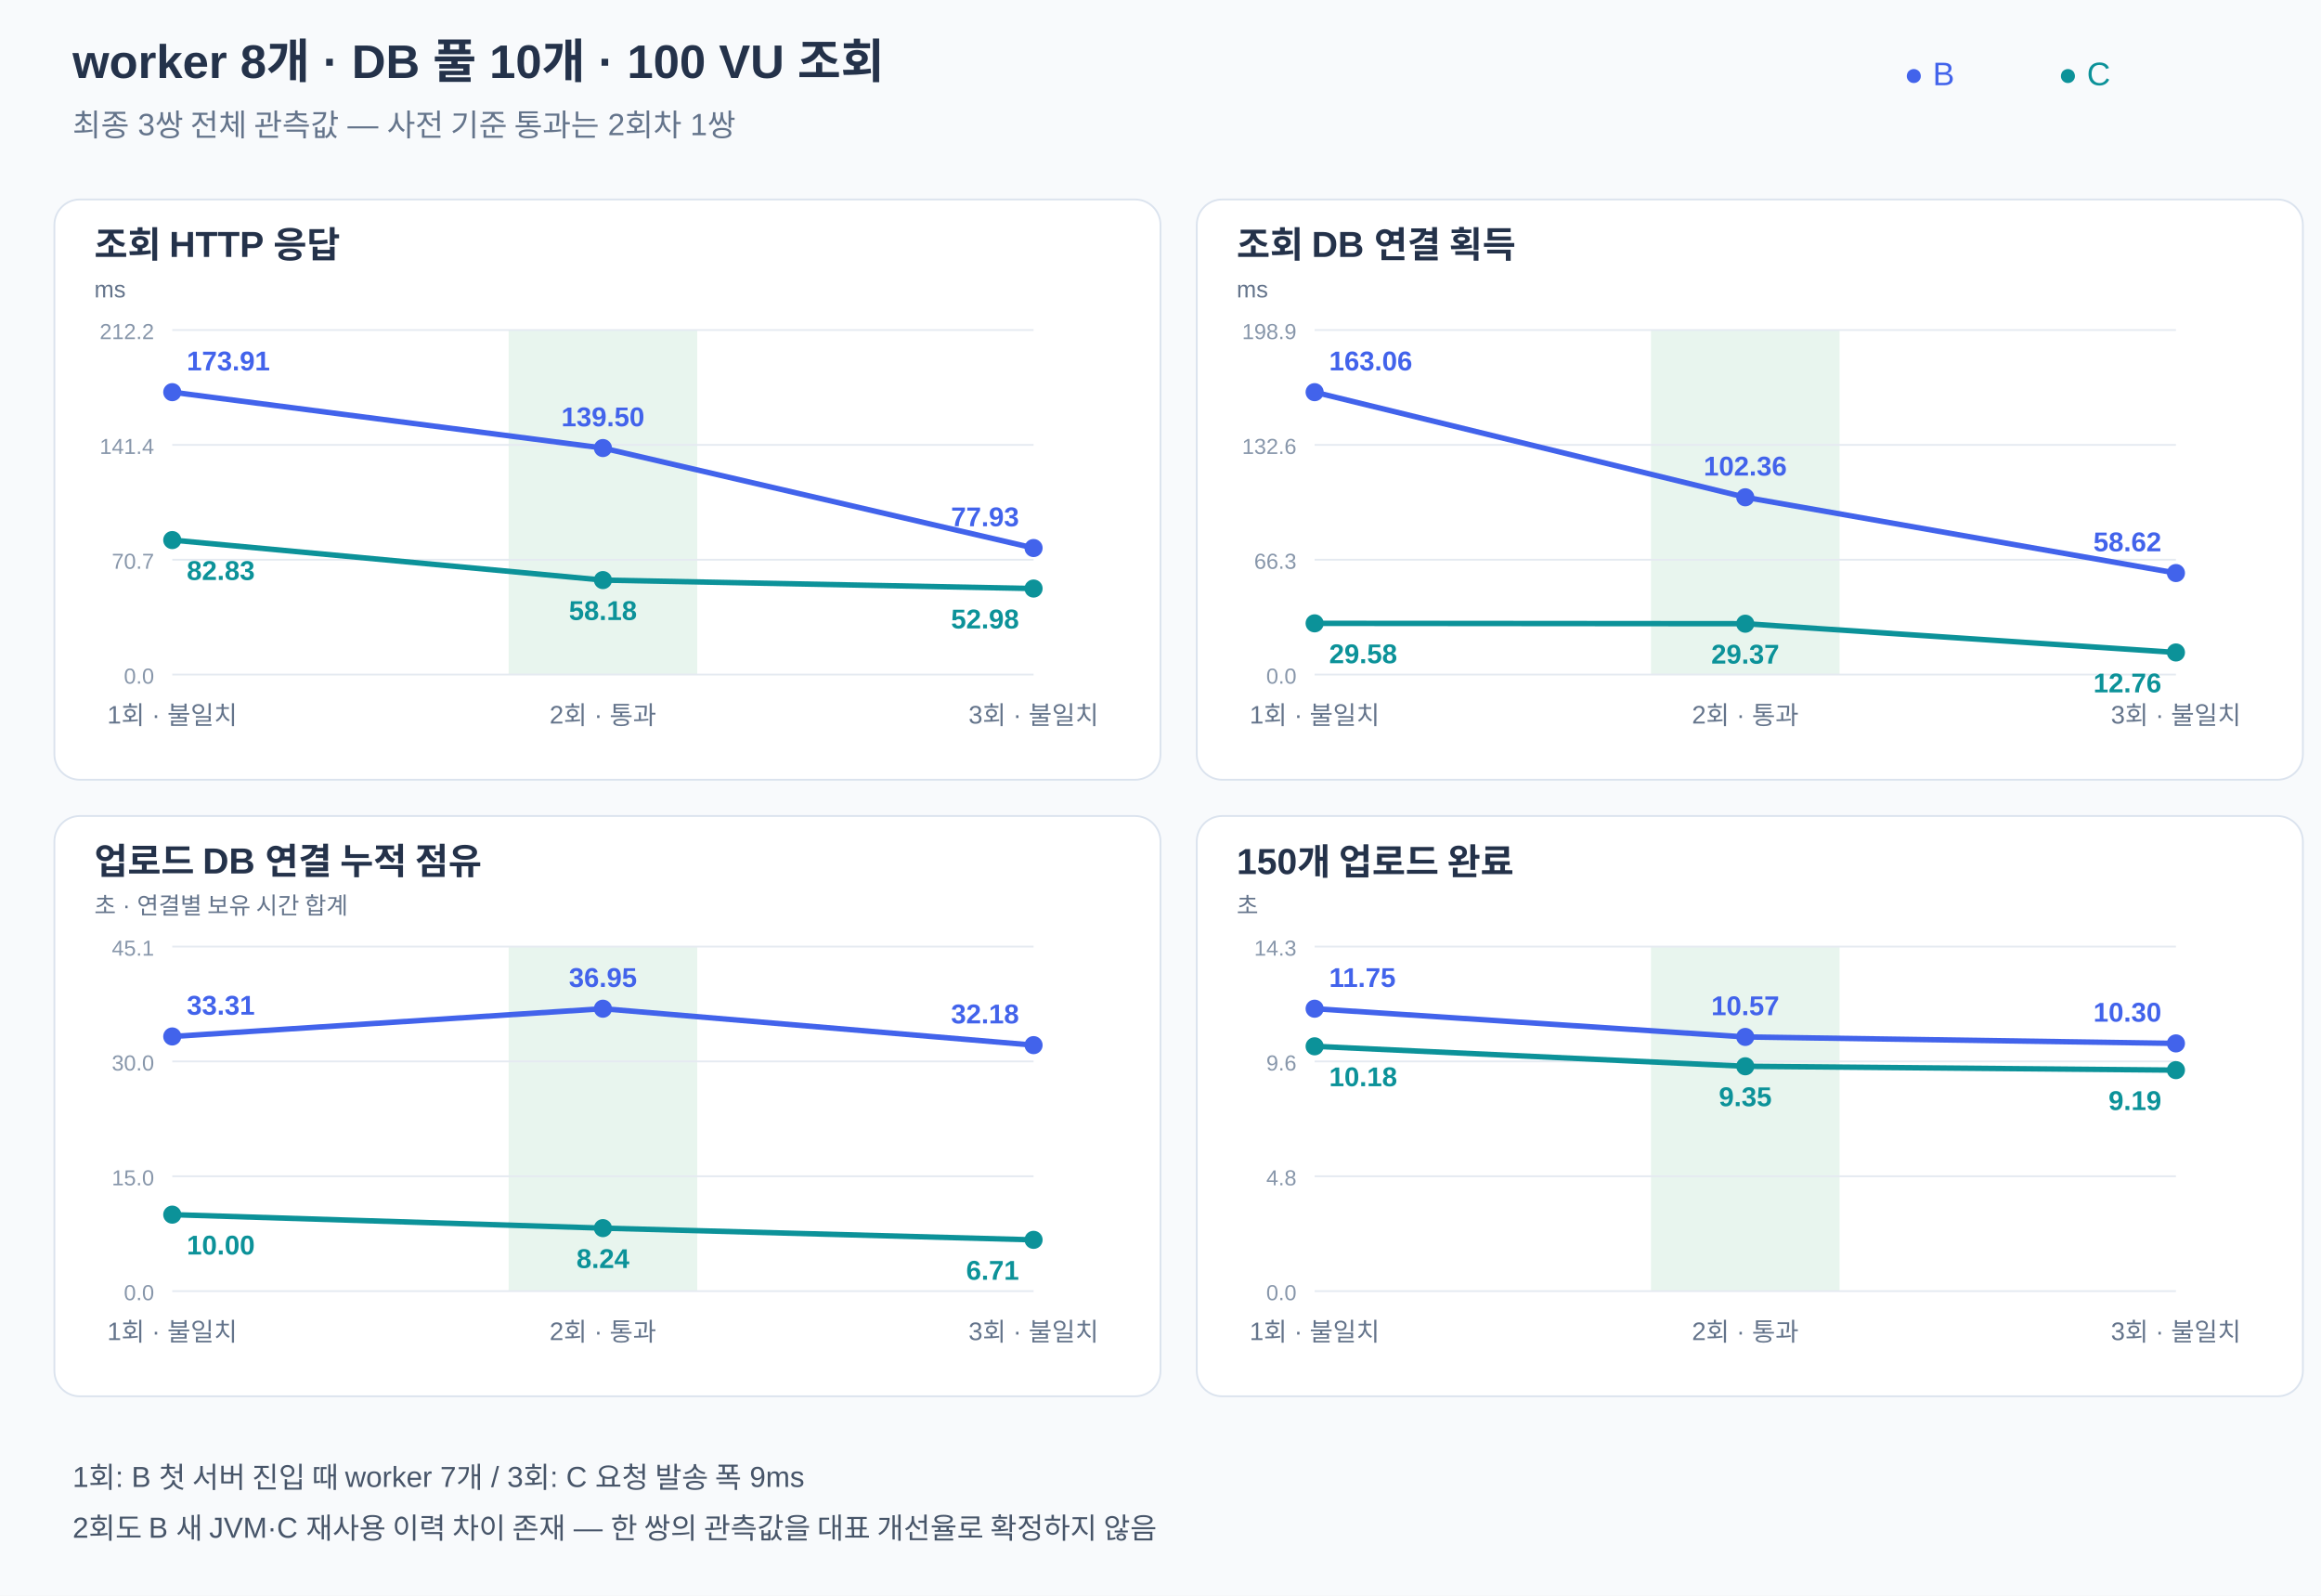
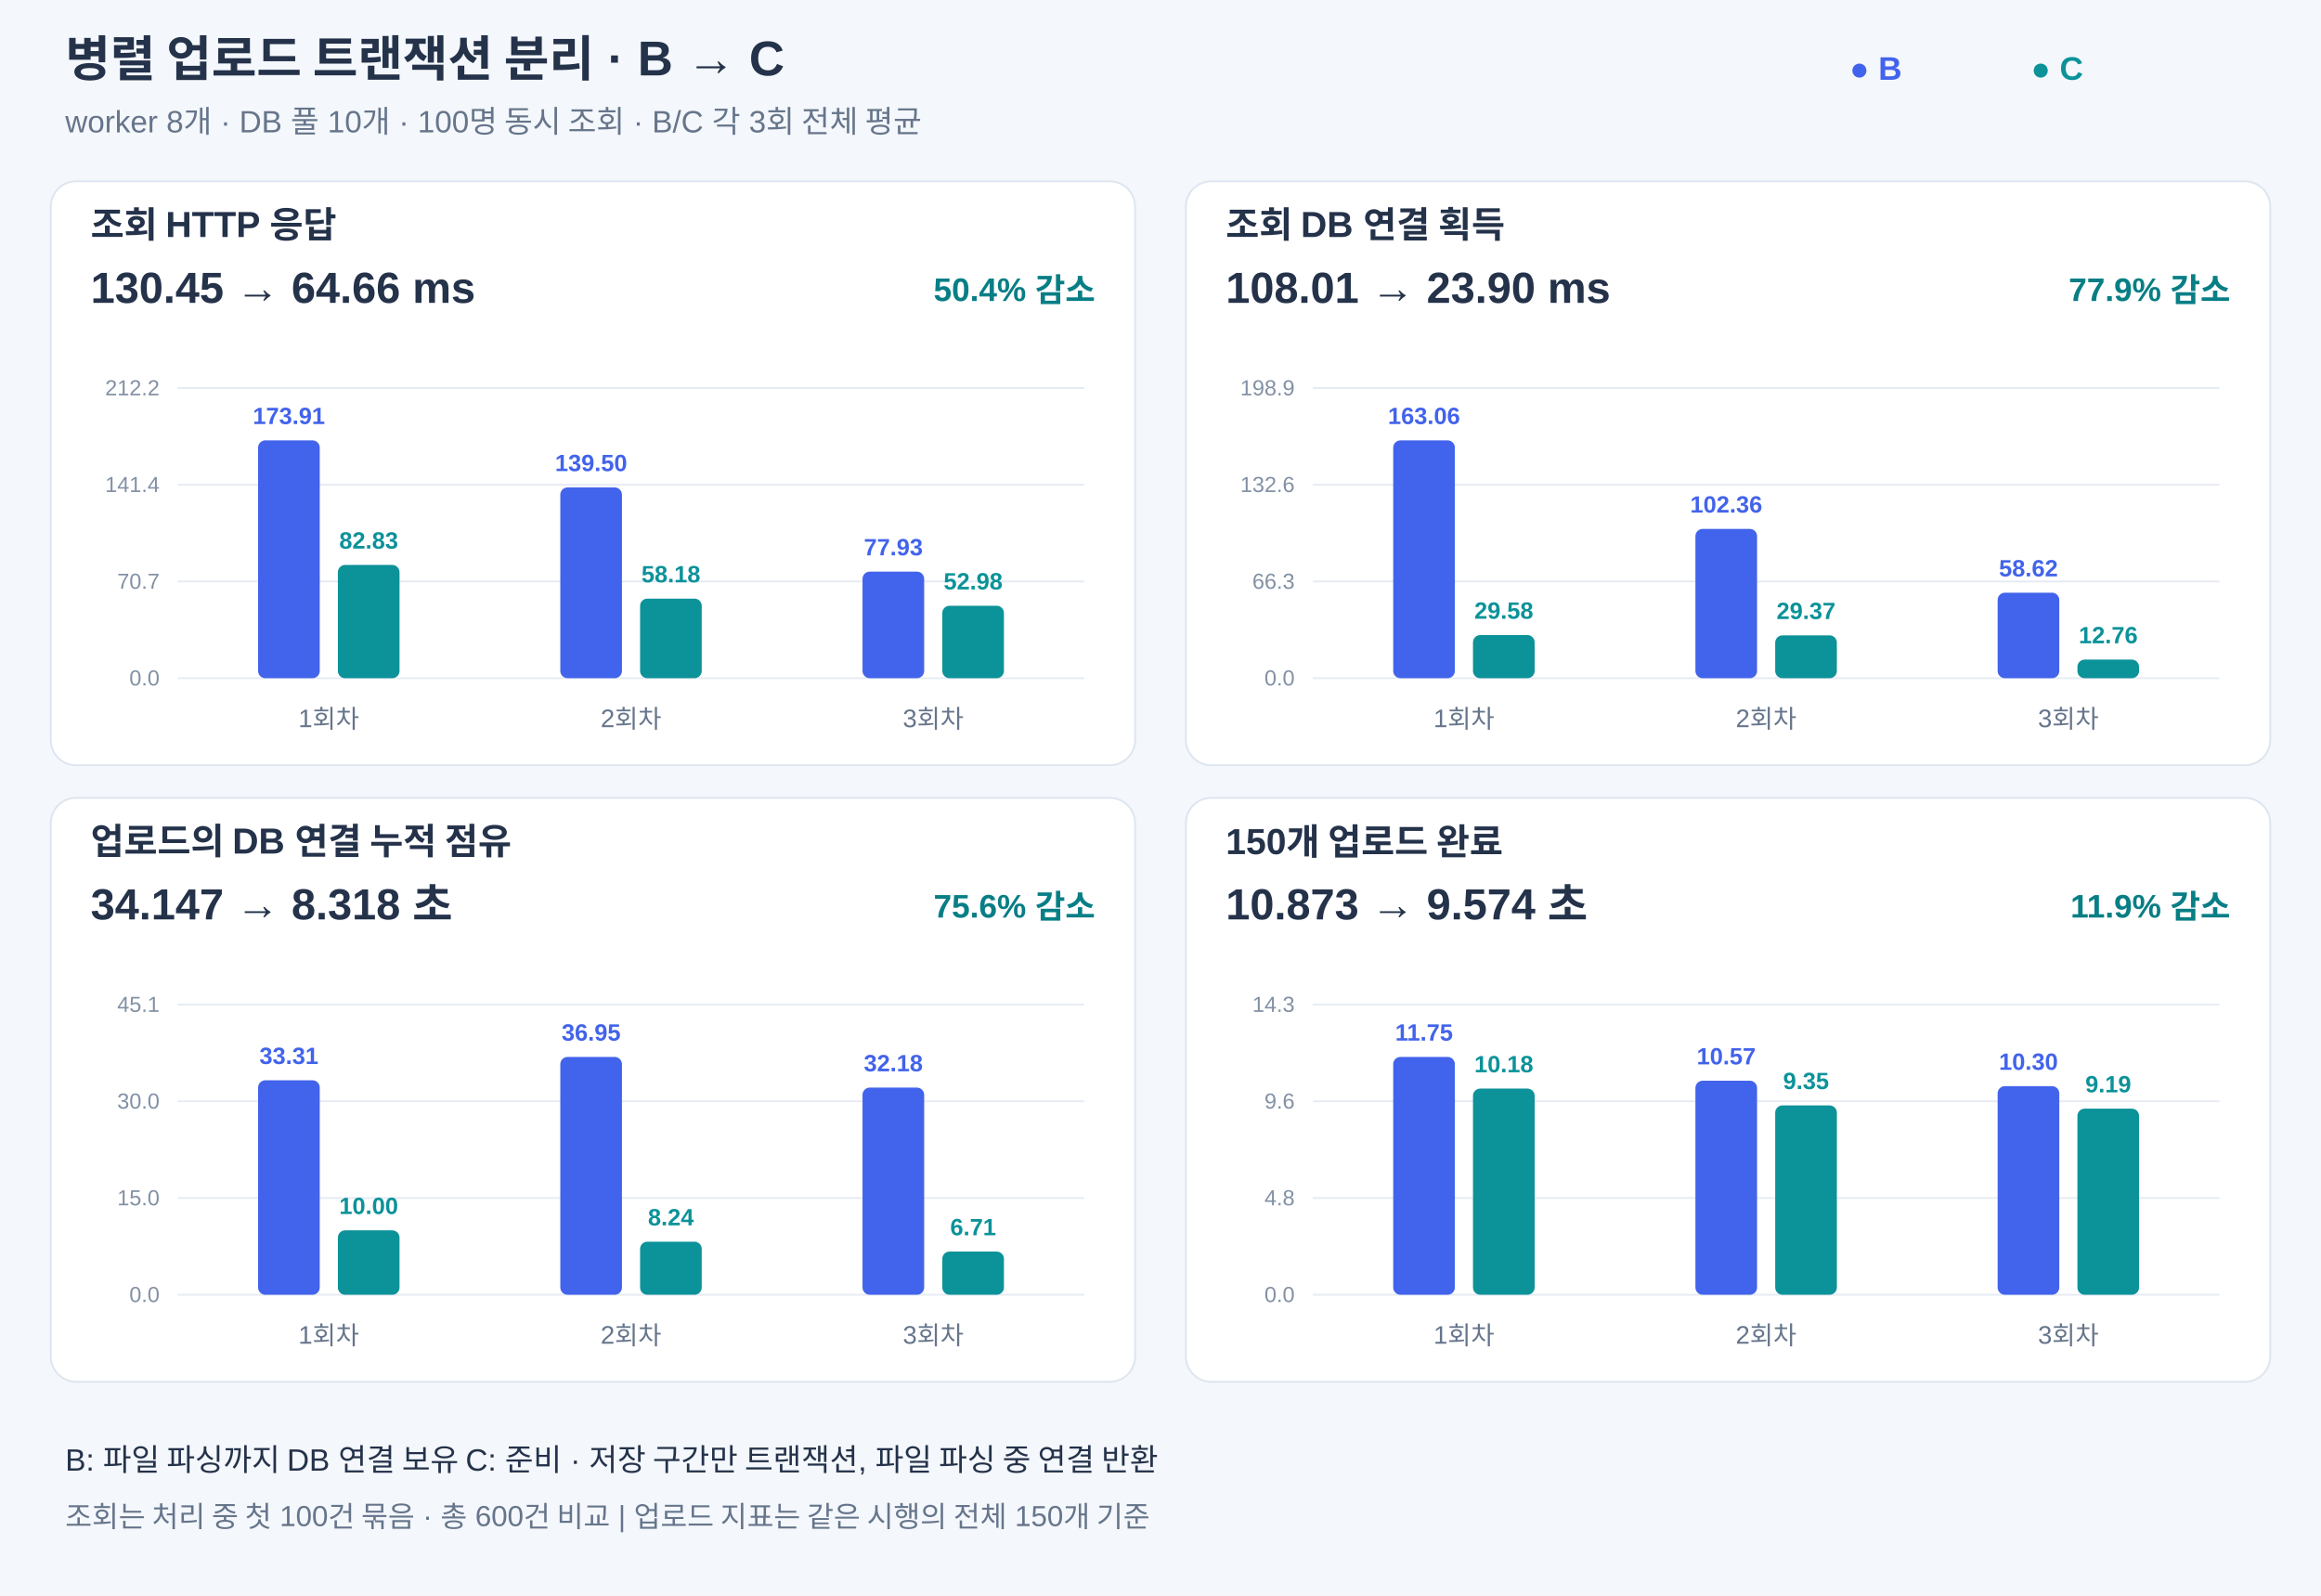
- <svg xmlns="http://www.w3.org/2000/svg" width="1280" height="880" viewBox="0 0 1280 880" role="img" aria-label="worker 8개 처리 시점 동기화 B C 반복별 결과">
-   <rect width="1280" height="880" fill="#f8fafc" />
-   <style>text{font-family:Arial,"Apple SD Gothic Neo",sans-serif;fill:#24324a} .small{font-size:14px;fill:#64748b}.title{font-size:20px;font-weight:700}</style>
-   <text x="40" y="43" font-size="26" text-anchor="start" font-weight="700">worker 8개 · DB 풀 10개 · 100 VU 조회</text>
-   <text x="40" y="75" font-size="17" text-anchor="start" style="fill:#64748b">최종 3쌍 전체 관측값 — 사전 기준 통과는 2회차 1쌍</text>
-   <text x="1050" y="47" font-size="18" text-anchor="start" style="fill:#4263eb">● B</text>
-   <text x="1135" y="47" font-size="18" text-anchor="start" style="fill:#0c9299">● C</text>
-   <rect x="30" y="110" width="610" height="320" rx="14" fill="white" stroke="#dbe3ee" />
-   <text x="52" y="142" font-size="20" text-anchor="start" font-weight="700">조회 HTTP 응답</text>
-   <text x="52" y="164" font-size="13" text-anchor="start" style="fill:#64748b">ms</text>
-   <rect x="280.5" y="182" width="104" height="190" fill="#e8f5ee" />
-   <line x1="95" y1="372.0" x2="570" y2="372.0" stroke="#e5eaf1" />
-   <text x="85" y="377.0" font-size="12" text-anchor="end" style="fill:#8796aa">0.0</text>
-   <line x1="95" y1="308.667" x2="570" y2="308.667" stroke="#e5eaf1" />
-   <text x="85" y="313.667" font-size="12" text-anchor="end" style="fill:#8796aa">70.7</text>
-   <line x1="95" y1="245.333" x2="570" y2="245.333" stroke="#e5eaf1" />
-   <text x="85" y="250.333" font-size="12" text-anchor="end" style="fill:#8796aa">141.4</text>
-   <line x1="95" y1="182.0" x2="570" y2="182.0" stroke="#e5eaf1" />
-   <text x="85" y="187.0" font-size="12" text-anchor="end" style="fill:#8796aa">212.2</text>
-   <polyline points="95.0,216.262 332.5,247.077 570.0,302.213" fill="none" stroke="#4263eb" stroke-width="3" />
-   <circle cx="95.0" cy="216.262" r="5" fill="#4263eb" />
-   <text x="103.0" y="204.262" font-size="15" text-anchor="start" style="fill:#4263eb" font-weight="700">173.91</text>
-   <circle cx="332.5" cy="247.077" r="5" fill="#4263eb" />
-   <text x="332.5" y="235.077" font-size="15" text-anchor="middle" style="fill:#4263eb" font-weight="700">139.50</text>
-   <circle cx="570.0" cy="302.213" r="5" fill="#4263eb" />
-   <text x="562.0" y="290.213" font-size="15" text-anchor="end" style="fill:#4263eb" font-weight="700">77.93</text>
-   <polyline points="95.0,297.825 332.5,319.899 570.0,324.556" fill="none" stroke="#0c9299" stroke-width="3" />
-   <circle cx="95.0" cy="297.825" r="5" fill="#0c9299" />
-   <text x="103.0" y="319.825" font-size="15" text-anchor="start" style="fill:#0c9299" font-weight="700">82.83</text>
-   <circle cx="332.5" cy="319.899" r="5" fill="#0c9299" />
-   <text x="332.5" y="341.899" font-size="15" text-anchor="middle" style="fill:#0c9299" font-weight="700">58.18</text>
-   <circle cx="570.0" cy="324.556" r="5" fill="#0c9299" />
-   <text x="562.0" y="346.556" font-size="15" text-anchor="end" style="fill:#0c9299" font-weight="700">52.98</text>
-   <text x="95.0" y="399" font-size="14" text-anchor="middle" style="fill:#64748b">1회 · 불일치</text>
-   <text x="332.5" y="399" font-size="14" text-anchor="middle" style="fill:#64748b">2회 · 통과</text>
-   <text x="570.0" y="399" font-size="14" text-anchor="middle" style="fill:#64748b">3회 · 불일치</text>
-   <rect x="660" y="110" width="610" height="320" rx="14" fill="white" stroke="#dbe3ee" />
-   <text x="682" y="142" font-size="20" text-anchor="start" font-weight="700">조회 DB 연결 획득</text>
-   <text x="682" y="164" font-size="13" text-anchor="start" style="fill:#64748b">ms</text>
-   <rect x="910.5" y="182" width="104" height="190" fill="#e8f5ee" />
-   <line x1="725" y1="372.0" x2="1200" y2="372.0" stroke="#e5eaf1" />
-   <text x="715" y="377.0" font-size="12" text-anchor="end" style="fill:#8796aa">0.0</text>
-   <line x1="725" y1="308.667" x2="1200" y2="308.667" stroke="#e5eaf1" />
-   <text x="715" y="313.667" font-size="12" text-anchor="end" style="fill:#8796aa">66.3</text>
-   <line x1="725" y1="245.333" x2="1200" y2="245.333" stroke="#e5eaf1" />
-   <text x="715" y="250.333" font-size="12" text-anchor="end" style="fill:#8796aa">132.6</text>
-   <line x1="725" y1="182.0" x2="1200" y2="182.0" stroke="#e5eaf1" />
-   <text x="715" y="187.0" font-size="12" text-anchor="end" style="fill:#8796aa">198.9</text>
-   <polyline points="725.0,216.262 962.5,274.232 1200.0,316.016" fill="none" stroke="#4263eb" stroke-width="3" />
-   <circle cx="725.0" cy="216.262" r="5" fill="#4263eb" />
-   <text x="733.0" y="204.262" font-size="15" text-anchor="start" style="fill:#4263eb" font-weight="700">163.06</text>
-   <circle cx="962.5" cy="274.232" r="5" fill="#4263eb" />
-   <text x="962.5" y="262.232" font-size="15" text-anchor="middle" style="fill:#4263eb" font-weight="700">102.36</text>
-   <circle cx="1200.0" cy="316.016" r="5" fill="#4263eb" />
-   <text x="1192.0" y="304.016" font-size="15" text-anchor="end" style="fill:#4263eb" font-weight="700">58.62</text>
-   <polyline points="725.0,343.747 962.5,343.948 1200.0,359.813" fill="none" stroke="#0c9299" stroke-width="3" />
-   <circle cx="725.0" cy="343.747" r="5" fill="#0c9299" />
-   <text x="733.0" y="365.747" font-size="15" text-anchor="start" style="fill:#0c9299" font-weight="700">29.58</text>
-   <circle cx="962.5" cy="343.948" r="5" fill="#0c9299" />
-   <text x="962.5" y="365.948" font-size="15" text-anchor="middle" style="fill:#0c9299" font-weight="700">29.37</text>
-   <circle cx="1200.0" cy="359.813" r="5" fill="#0c9299" />
-   <text x="1192.0" y="381.813" font-size="15" text-anchor="end" style="fill:#0c9299" font-weight="700">12.76</text>
-   <text x="725.0" y="399" font-size="14" text-anchor="middle" style="fill:#64748b">1회 · 불일치</text>
-   <text x="962.5" y="399" font-size="14" text-anchor="middle" style="fill:#64748b">2회 · 통과</text>
-   <text x="1200.0" y="399" font-size="14" text-anchor="middle" style="fill:#64748b">3회 · 불일치</text>
-   <rect x="30" y="450" width="610" height="320" rx="14" fill="white" stroke="#dbe3ee" />
-   <text x="52" y="482" font-size="20" text-anchor="start" font-weight="700">업로드 DB 연결 누적 점유</text>
-   <text x="52" y="504" font-size="13" text-anchor="start" style="fill:#64748b">초 · 연결별 보유 시간 합계</text>
-   <rect x="280.5" y="522" width="104" height="190" fill="#e8f5ee" />
-   <line x1="95" y1="712.0" x2="570" y2="712.0" stroke="#e5eaf1" />
-   <text x="85" y="717.0" font-size="12" text-anchor="end" style="fill:#8796aa">0.0</text>
-   <line x1="95" y1="648.667" x2="570" y2="648.667" stroke="#e5eaf1" />
-   <text x="85" y="653.667" font-size="12" text-anchor="end" style="fill:#8796aa">15.0</text>
-   <line x1="95" y1="585.333" x2="570" y2="585.333" stroke="#e5eaf1" />
-   <text x="85" y="590.333" font-size="12" text-anchor="end" style="fill:#8796aa">30.0</text>
-   <line x1="95" y1="522.0" x2="570" y2="522.0" stroke="#e5eaf1" />
-   <text x="85" y="527.0" font-size="12" text-anchor="end" style="fill:#8796aa">45.1</text>
-   <polyline points="95.0,571.565 332.5,556.262 570.0,576.349" fill="none" stroke="#4263eb" stroke-width="3" />
-   <circle cx="95.0" cy="571.565" r="5" fill="#4263eb" />
-   <text x="103.0" y="559.565" font-size="15" text-anchor="start" style="fill:#4263eb" font-weight="700">33.31</text>
-   <circle cx="332.5" cy="556.262" r="5" fill="#4263eb" />
-   <text x="332.5" y="544.262" font-size="15" text-anchor="middle" style="fill:#4263eb" font-weight="700">36.95</text>
-   <circle cx="570.0" cy="576.349" r="5" fill="#4263eb" />
-   <text x="562.0" y="564.349" font-size="15" text-anchor="end" style="fill:#4263eb" font-weight="700">32.18</text>
-   <polyline points="95.0,669.825 332.5,677.261 570.0,683.727" fill="none" stroke="#0c9299" stroke-width="3" />
-   <circle cx="95.0" cy="669.825" r="5" fill="#0c9299" />
-   <text x="103.0" y="691.825" font-size="15" text-anchor="start" style="fill:#0c9299" font-weight="700">10.00</text>
-   <circle cx="332.5" cy="677.261" r="5" fill="#0c9299" />
-   <text x="332.5" y="699.261" font-size="15" text-anchor="middle" style="fill:#0c9299" font-weight="700">8.24</text>
-   <circle cx="570.0" cy="683.727" r="5" fill="#0c9299" />
-   <text x="562.0" y="705.727" font-size="15" text-anchor="end" style="fill:#0c9299" font-weight="700">6.71</text>
-   <text x="95.0" y="739" font-size="14" text-anchor="middle" style="fill:#64748b">1회 · 불일치</text>
-   <text x="332.5" y="739" font-size="14" text-anchor="middle" style="fill:#64748b">2회 · 통과</text>
-   <text x="570.0" y="739" font-size="14" text-anchor="middle" style="fill:#64748b">3회 · 불일치</text>
-   <rect x="660" y="450" width="610" height="320" rx="14" fill="white" stroke="#dbe3ee" />
-   <text x="682" y="482" font-size="20" text-anchor="start" font-weight="700">150개 업로드 완료</text>
-   <text x="682" y="504" font-size="13" text-anchor="start" style="fill:#64748b">초</text>
-   <rect x="910.5" y="522" width="104" height="190" fill="#e8f5ee" />
-   <line x1="725" y1="712.0" x2="1200" y2="712.0" stroke="#e5eaf1" />
-   <text x="715" y="717.0" font-size="12" text-anchor="end" style="fill:#8796aa">0.0</text>
-   <line x1="725" y1="648.667" x2="1200" y2="648.667" stroke="#e5eaf1" />
-   <text x="715" y="653.667" font-size="12" text-anchor="end" style="fill:#8796aa">4.8</text>
-   <line x1="725" y1="585.333" x2="1200" y2="585.333" stroke="#e5eaf1" />
-   <text x="715" y="590.333" font-size="12" text-anchor="end" style="fill:#8796aa">9.6</text>
-   <line x1="725" y1="522.0" x2="1200" y2="522.0" stroke="#e5eaf1" />
-   <text x="715" y="527.0" font-size="12" text-anchor="end" style="fill:#8796aa">14.3</text>
-   <polyline points="725.0,556.262 962.5,571.83 1200.0,575.396" fill="none" stroke="#4263eb" stroke-width="3" />
-   <circle cx="725.0" cy="556.262" r="5" fill="#4263eb" />
-   <text x="733.0" y="544.262" font-size="15" text-anchor="start" style="fill:#4263eb" font-weight="700">11.75</text>
-   <circle cx="962.5" cy="571.83" r="5" fill="#4263eb" />
-   <text x="962.5" y="559.83" font-size="15" text-anchor="middle" style="fill:#4263eb" font-weight="700">10.57</text>
-   <circle cx="1200.0" cy="575.396" r="5" fill="#4263eb" />
-   <text x="1192.0" y="563.396" font-size="15" text-anchor="end" style="fill:#4263eb" font-weight="700">10.30</text>
-   <polyline points="725.0,576.999 962.5,588.012 1200.0,590.132" fill="none" stroke="#0c9299" stroke-width="3" />
-   <circle cx="725.0" cy="576.999" r="5" fill="#0c9299" />
-   <text x="733.0" y="598.999" font-size="15" text-anchor="start" style="fill:#0c9299" font-weight="700">10.18</text>
-   <circle cx="962.5" cy="588.012" r="5" fill="#0c9299" />
-   <text x="962.5" y="610.012" font-size="15" text-anchor="middle" style="fill:#0c9299" font-weight="700">9.35</text>
-   <circle cx="1200.0" cy="590.132" r="5" fill="#0c9299" />
-   <text x="1192.0" y="612.132" font-size="15" text-anchor="end" style="fill:#0c9299" font-weight="700">9.19</text>
-   <text x="725.0" y="739" font-size="14" text-anchor="middle" style="fill:#64748b">1회 · 불일치</text>
-   <text x="962.5" y="739" font-size="14" text-anchor="middle" style="fill:#64748b">2회 · 통과</text>
-   <text x="1200.0" y="739" font-size="14" text-anchor="middle" style="fill:#64748b">3회 · 불일치</text>
-   <text x="40" y="820" font-size="16" text-anchor="start" style="fill:#475569">1회: B 첫 서버 진입 때 worker 7개  /  3회: C 요청 발송 폭 9ms</text>
-   <text x="40" y="848" font-size="16" text-anchor="start" style="fill:#475569">2회도 B 새 JVM·C 재사용 이력 차이 존재 — 한 쌍의 관측값을 대표 개선율로 확정하지 않음</text>
+ <svg xmlns="http://www.w3.org/2000/svg" width="1280" height="880" viewBox="0 0 1280 880" role="img" aria-labelledby="title desc">
+   <rect width="1280" height="880" fill="#f4f7fb" />
+   <style>text{font-family:Arial,"Apple SD Gothic Neo",sans-serif;fill:#24324a}</style>
+   <text x="36" y="42" font-size="27" text-anchor="start" fill="#24324a" style="fill:#24324a" font-weight="700">병렬 업로드 트랜잭션 분리 · B → C</text>
+   <text x="36" y="73" font-size="17" text-anchor="start" fill="#66758b" style="fill:#66758b" font-weight="400">worker 8개 · DB 풀 10개 · 100명 동시 조회 · B/C 각 3회 전체 평균</text>
+   <text x="1020" y="44" font-size="18" text-anchor="start" fill="#4263eb" style="fill:#4263eb" font-weight="700">● B</text>
+   <text x="1120" y="44" font-size="18" text-anchor="start" fill="#0c9299" style="fill:#0c9299" font-weight="700">● C</text>
+   <rect x="28" y="100" width="598" height="322" rx="14" fill="white" stroke="#dde5f0" />
+   <text x="50" y="131" font-size="20" text-anchor="start" fill="#24324a" style="fill:#24324a" font-weight="700">조회 HTTP 응답</text>
+   <text x="50" y="167" font-size="24" text-anchor="start" fill="#24324a" style="fill:#24324a" font-weight="700">130.45 → 64.66 ms</text>
+   <text x="604" y="166" font-size="18" text-anchor="end" fill="#087e85" style="fill:#087e85" font-weight="700">50.4% 감소</text>
+   <line x1="98" y1="374.0" x2="598" y2="374.0" stroke="#e6ebf3" />
+   <text x="88" y="378.0" font-size="12" text-anchor="end" fill="#8290a4" style="fill:#8290a4" font-weight="400">0.0</text>
+   <line x1="98" y1="320.667" x2="598" y2="320.667" stroke="#e6ebf3" />
+   <text x="88" y="324.667" font-size="12" text-anchor="end" fill="#8290a4" style="fill:#8290a4" font-weight="400">70.7</text>
+   <line x1="98" y1="267.333" x2="598" y2="267.333" stroke="#e6ebf3" />
+   <text x="88" y="271.333" font-size="12" text-anchor="end" fill="#8290a4" style="fill:#8290a4" font-weight="400">141.4</text>
+   <line x1="98" y1="214.0" x2="598" y2="214.0" stroke="#e6ebf3" />
+   <text x="88" y="218.0" font-size="12" text-anchor="end" fill="#8290a4" style="fill:#8290a4" font-weight="400">212.2</text>
+   <rect x="142.333" y="242.852" width="34" height="131.148" rx="4" fill="#4263eb" />
+   <text x="159.333" y="233.852" font-size="13" text-anchor="middle" fill="#4263eb" style="fill:#4263eb" font-weight="700">173.91</text>
+   <rect x="186.333" y="311.537" width="34" height="62.463" rx="4" fill="#0c9299" />
+   <text x="203.333" y="302.537" font-size="13" text-anchor="middle" fill="#0c9299" style="fill:#0c9299" font-weight="700">82.83</text>
+   <text x="181.333" y="401" font-size="14" text-anchor="middle" fill="#66758b" style="fill:#66758b" font-weight="400">1회차</text>
+   <rect x="309.0" y="268.801" width="34" height="105.199" rx="4" fill="#4263eb" />
+   <text x="326.0" y="259.801" font-size="13" text-anchor="middle" fill="#4263eb" style="fill:#4263eb" font-weight="700">139.50</text>
+   <rect x="353.0" y="330.126" width="34" height="43.874" rx="4" fill="#0c9299" />
+   <text x="370.0" y="321.126" font-size="13" text-anchor="middle" fill="#0c9299" style="fill:#0c9299" font-weight="700">58.18</text>
+   <text x="348.0" y="401" font-size="14" text-anchor="middle" fill="#66758b" style="fill:#66758b" font-weight="400">2회차</text>
+   <rect x="475.667" y="315.232" width="34" height="58.768" rx="4" fill="#4263eb" />
+   <text x="492.667" y="306.232" font-size="13" text-anchor="middle" fill="#4263eb" style="fill:#4263eb" font-weight="700">77.93</text>
+   <rect x="519.667" y="334.047" width="34" height="39.953" rx="4" fill="#0c9299" />
+   <text x="536.667" y="325.047" font-size="13" text-anchor="middle" fill="#0c9299" style="fill:#0c9299" font-weight="700">52.98</text>
+   <text x="514.667" y="401" font-size="14" text-anchor="middle" fill="#66758b" style="fill:#66758b" font-weight="400">3회차</text>
+   <rect x="654" y="100" width="598" height="322" rx="14" fill="white" stroke="#dde5f0" />
+   <text x="676" y="131" font-size="20" text-anchor="start" fill="#24324a" style="fill:#24324a" font-weight="700">조회 DB 연결 획득</text>
+   <text x="676" y="167" font-size="24" text-anchor="start" fill="#24324a" style="fill:#24324a" font-weight="700">108.01 → 23.90 ms</text>
+   <text x="1230" y="166" font-size="18" text-anchor="end" fill="#087e85" style="fill:#087e85" font-weight="700">77.9% 감소</text>
+   <line x1="724" y1="374.0" x2="1224" y2="374.0" stroke="#e6ebf3" />
+   <text x="714" y="378.0" font-size="12" text-anchor="end" fill="#8290a4" style="fill:#8290a4" font-weight="400">0.0</text>
+   <line x1="724" y1="320.667" x2="1224" y2="320.667" stroke="#e6ebf3" />
+   <text x="714" y="324.667" font-size="12" text-anchor="end" fill="#8290a4" style="fill:#8290a4" font-weight="400">66.3</text>
+   <line x1="724" y1="267.333" x2="1224" y2="267.333" stroke="#e6ebf3" />
+   <text x="714" y="271.333" font-size="12" text-anchor="end" fill="#8290a4" style="fill:#8290a4" font-weight="400">132.6</text>
+   <line x1="724" y1="214.0" x2="1224" y2="214.0" stroke="#e6ebf3" />
+   <text x="714" y="218.0" font-size="12" text-anchor="end" fill="#8290a4" style="fill:#8290a4" font-weight="400">198.9</text>
+   <rect x="768.333" y="242.852" width="34" height="131.148" rx="4" fill="#4263eb" />
+   <text x="785.333" y="233.852" font-size="13" text-anchor="middle" fill="#4263eb" style="fill:#4263eb" font-weight="700">163.06</text>
+   <rect x="812.333" y="350.208" width="34" height="23.792" rx="4" fill="#0c9299" />
+   <text x="829.333" y="341.208" font-size="13" text-anchor="middle" fill="#0c9299" style="fill:#0c9299" font-weight="700">29.58</text>
+   <text x="807.333" y="401" font-size="14" text-anchor="middle" fill="#66758b" style="fill:#66758b" font-weight="400">1회차</text>
+   <rect x="935.0" y="291.669" width="34" height="82.331" rx="4" fill="#4263eb" />
+   <text x="952.0" y="282.669" font-size="13" text-anchor="middle" fill="#4263eb" style="fill:#4263eb" font-weight="700">102.36</text>
+   <rect x="979.0" y="350.377" width="34" height="23.623" rx="4" fill="#0c9299" />
+   <text x="996.0" y="341.377" font-size="13" text-anchor="middle" fill="#0c9299" style="fill:#0c9299" font-weight="700">29.37</text>
+   <text x="974.0" y="401" font-size="14" text-anchor="middle" fill="#66758b" style="fill:#66758b" font-weight="400">2회차</text>
+   <rect x="1101.667" y="326.855" width="34" height="47.145" rx="4" fill="#4263eb" />
+   <text x="1118.667" y="317.855" font-size="13" text-anchor="middle" fill="#4263eb" style="fill:#4263eb" font-weight="700">58.62</text>
+   <rect x="1145.667" y="363.737" width="34" height="10.263" rx="4" fill="#0c9299" />
+   <text x="1162.667" y="354.737" font-size="13" text-anchor="middle" fill="#0c9299" style="fill:#0c9299" font-weight="700">12.76</text>
+   <text x="1140.667" y="401" font-size="14" text-anchor="middle" fill="#66758b" style="fill:#66758b" font-weight="400">3회차</text>
+   <rect x="28" y="440" width="598" height="322" rx="14" fill="white" stroke="#dde5f0" />
+   <text x="50" y="471" font-size="20" text-anchor="start" fill="#24324a" style="fill:#24324a" font-weight="700">업로드의 DB 연결 누적 점유</text>
+   <text x="50" y="507" font-size="24" text-anchor="start" fill="#24324a" style="fill:#24324a" font-weight="700">34.147 → 8.318 초</text>
+   <text x="604" y="506" font-size="18" text-anchor="end" fill="#087e85" style="fill:#087e85" font-weight="700">75.6% 감소</text>
+   <line x1="98" y1="714.0" x2="598" y2="714.0" stroke="#e6ebf3" />
+   <text x="88" y="718.0" font-size="12" text-anchor="end" fill="#8290a4" style="fill:#8290a4" font-weight="400">0.0</text>
+   <line x1="98" y1="660.667" x2="598" y2="660.667" stroke="#e6ebf3" />
+   <text x="88" y="664.667" font-size="12" text-anchor="end" fill="#8290a4" style="fill:#8290a4" font-weight="400">15.0</text>
+   <line x1="98" y1="607.333" x2="598" y2="607.333" stroke="#e6ebf3" />
+   <text x="88" y="611.333" font-size="12" text-anchor="end" fill="#8290a4" style="fill:#8290a4" font-weight="400">30.0</text>
+   <line x1="98" y1="554.0" x2="598" y2="554.0" stroke="#e6ebf3" />
+   <text x="88" y="558.0" font-size="12" text-anchor="end" fill="#8290a4" style="fill:#8290a4" font-weight="400">45.1</text>
+   <rect x="142.333" y="595.739" width="34" height="118.261" rx="4" fill="#4263eb" />
+   <text x="159.333" y="586.739" font-size="13" text-anchor="middle" fill="#4263eb" style="fill:#4263eb" font-weight="700">33.31</text>
+   <rect x="186.333" y="678.484" width="34" height="35.516" rx="4" fill="#0c9299" />
+   <text x="203.333" y="669.484" font-size="13" text-anchor="middle" fill="#0c9299" style="fill:#0c9299" font-weight="700">10.00</text>
+   <text x="181.333" y="741" font-size="14" text-anchor="middle" fill="#66758b" style="fill:#66758b" font-weight="400">1회차</text>
+   <rect x="309.0" y="582.852" width="34" height="131.148" rx="4" fill="#4263eb" />
+   <text x="326.0" y="573.852" font-size="13" text-anchor="middle" fill="#4263eb" style="fill:#4263eb" font-weight="700">36.95</text>
+   <rect x="353.0" y="684.746" width="34" height="29.254" rx="4" fill="#0c9299" />
+   <text x="370.0" y="675.746" font-size="13" text-anchor="middle" fill="#0c9299" style="fill:#0c9299" font-weight="700">8.24</text>
+   <text x="348.0" y="741" font-size="14" text-anchor="middle" fill="#66758b" style="fill:#66758b" font-weight="400">2회차</text>
+   <rect x="475.667" y="599.767" width="34" height="114.233" rx="4" fill="#4263eb" />
+   <text x="492.667" y="590.767" font-size="13" text-anchor="middle" fill="#4263eb" style="fill:#4263eb" font-weight="700">32.18</text>
+   <rect x="519.667" y="690.191" width="34" height="23.809" rx="4" fill="#0c9299" />
+   <text x="536.667" y="681.191" font-size="13" text-anchor="middle" fill="#0c9299" style="fill:#0c9299" font-weight="700">6.71</text>
+   <text x="514.667" y="741" font-size="14" text-anchor="middle" fill="#66758b" style="fill:#66758b" font-weight="400">3회차</text>
+   <rect x="654" y="440" width="598" height="322" rx="14" fill="white" stroke="#dde5f0" />
+   <text x="676" y="471" font-size="20" text-anchor="start" fill="#24324a" style="fill:#24324a" font-weight="700">150개 업로드 완료</text>
+   <text x="676" y="507" font-size="24" text-anchor="start" fill="#24324a" style="fill:#24324a" font-weight="700">10.873 → 9.574 초</text>
+   <text x="1230" y="506" font-size="18" text-anchor="end" fill="#087e85" style="fill:#087e85" font-weight="700">11.9% 감소</text>
+   <line x1="724" y1="714.0" x2="1224" y2="714.0" stroke="#e6ebf3" />
+   <text x="714" y="718.0" font-size="12" text-anchor="end" fill="#8290a4" style="fill:#8290a4" font-weight="400">0.0</text>
+   <line x1="724" y1="660.667" x2="1224" y2="660.667" stroke="#e6ebf3" />
+   <text x="714" y="664.667" font-size="12" text-anchor="end" fill="#8290a4" style="fill:#8290a4" font-weight="400">4.8</text>
+   <line x1="724" y1="607.333" x2="1224" y2="607.333" stroke="#e6ebf3" />
+   <text x="714" y="611.333" font-size="12" text-anchor="end" fill="#8290a4" style="fill:#8290a4" font-weight="400">9.6</text>
+   <line x1="724" y1="554.0" x2="1224" y2="554.0" stroke="#e6ebf3" />
+   <text x="714" y="558.0" font-size="12" text-anchor="end" fill="#8290a4" style="fill:#8290a4" font-weight="400">14.3</text>
+   <rect x="768.333" y="582.852" width="34" height="131.148" rx="4" fill="#4263eb" />
+   <text x="785.333" y="573.852" font-size="13" text-anchor="middle" fill="#4263eb" style="fill:#4263eb" font-weight="700">11.75</text>
+   <rect x="812.333" y="600.315" width="34" height="113.685" rx="4" fill="#0c9299" />
+   <text x="829.333" y="591.315" font-size="13" text-anchor="middle" fill="#0c9299" style="fill:#0c9299" font-weight="700">10.18</text>
+   <text x="807.333" y="741" font-size="14" text-anchor="middle" fill="#66758b" style="fill:#66758b" font-weight="400">1회차</text>
+   <rect x="935.0" y="595.962" width="34" height="118.038" rx="4" fill="#4263eb" />
+   <text x="952.0" y="586.962" font-size="13" text-anchor="middle" fill="#4263eb" style="fill:#4263eb" font-weight="700">10.57</text>
+   <rect x="979.0" y="609.589" width="34" height="104.411" rx="4" fill="#0c9299" />
+   <text x="996.0" y="600.589" font-size="13" text-anchor="middle" fill="#0c9299" style="fill:#0c9299" font-weight="700">9.35</text>
+   <text x="974.0" y="741" font-size="14" text-anchor="middle" fill="#66758b" style="fill:#66758b" font-weight="400">2회차</text>
+   <rect x="1101.667" y="598.965" width="34" height="115.035" rx="4" fill="#4263eb" />
+   <text x="1118.667" y="589.965" font-size="13" text-anchor="middle" fill="#4263eb" style="fill:#4263eb" font-weight="700">10.30</text>
+   <rect x="1145.667" y="611.375" width="34" height="102.625" rx="4" fill="#0c9299" />
+   <text x="1162.667" y="602.375" font-size="13" text-anchor="middle" fill="#0c9299" style="fill:#0c9299" font-weight="700">9.19</text>
+   <text x="1140.667" y="741" font-size="14" text-anchor="middle" fill="#66758b" style="fill:#66758b" font-weight="400">3회차</text>
+   <text x="36" y="811" font-size="17" text-anchor="start" fill="#24324a" style="fill:#24324a" font-weight="400">B: 파일 파싱까지 DB 연결 보유    C: 준비 · 저장 구간만 트랜잭션, 파일 파싱 중 연결 반환</text>
+   <text x="36" y="842" font-size="16" text-anchor="start" fill="#66758b" style="fill:#66758b" font-weight="400">조회는 처리 중 첫 100건 묶음 · 총 600건 비교  |  업로드 지표는 같은 시행의 전체 150개 기준</text>
</svg>
